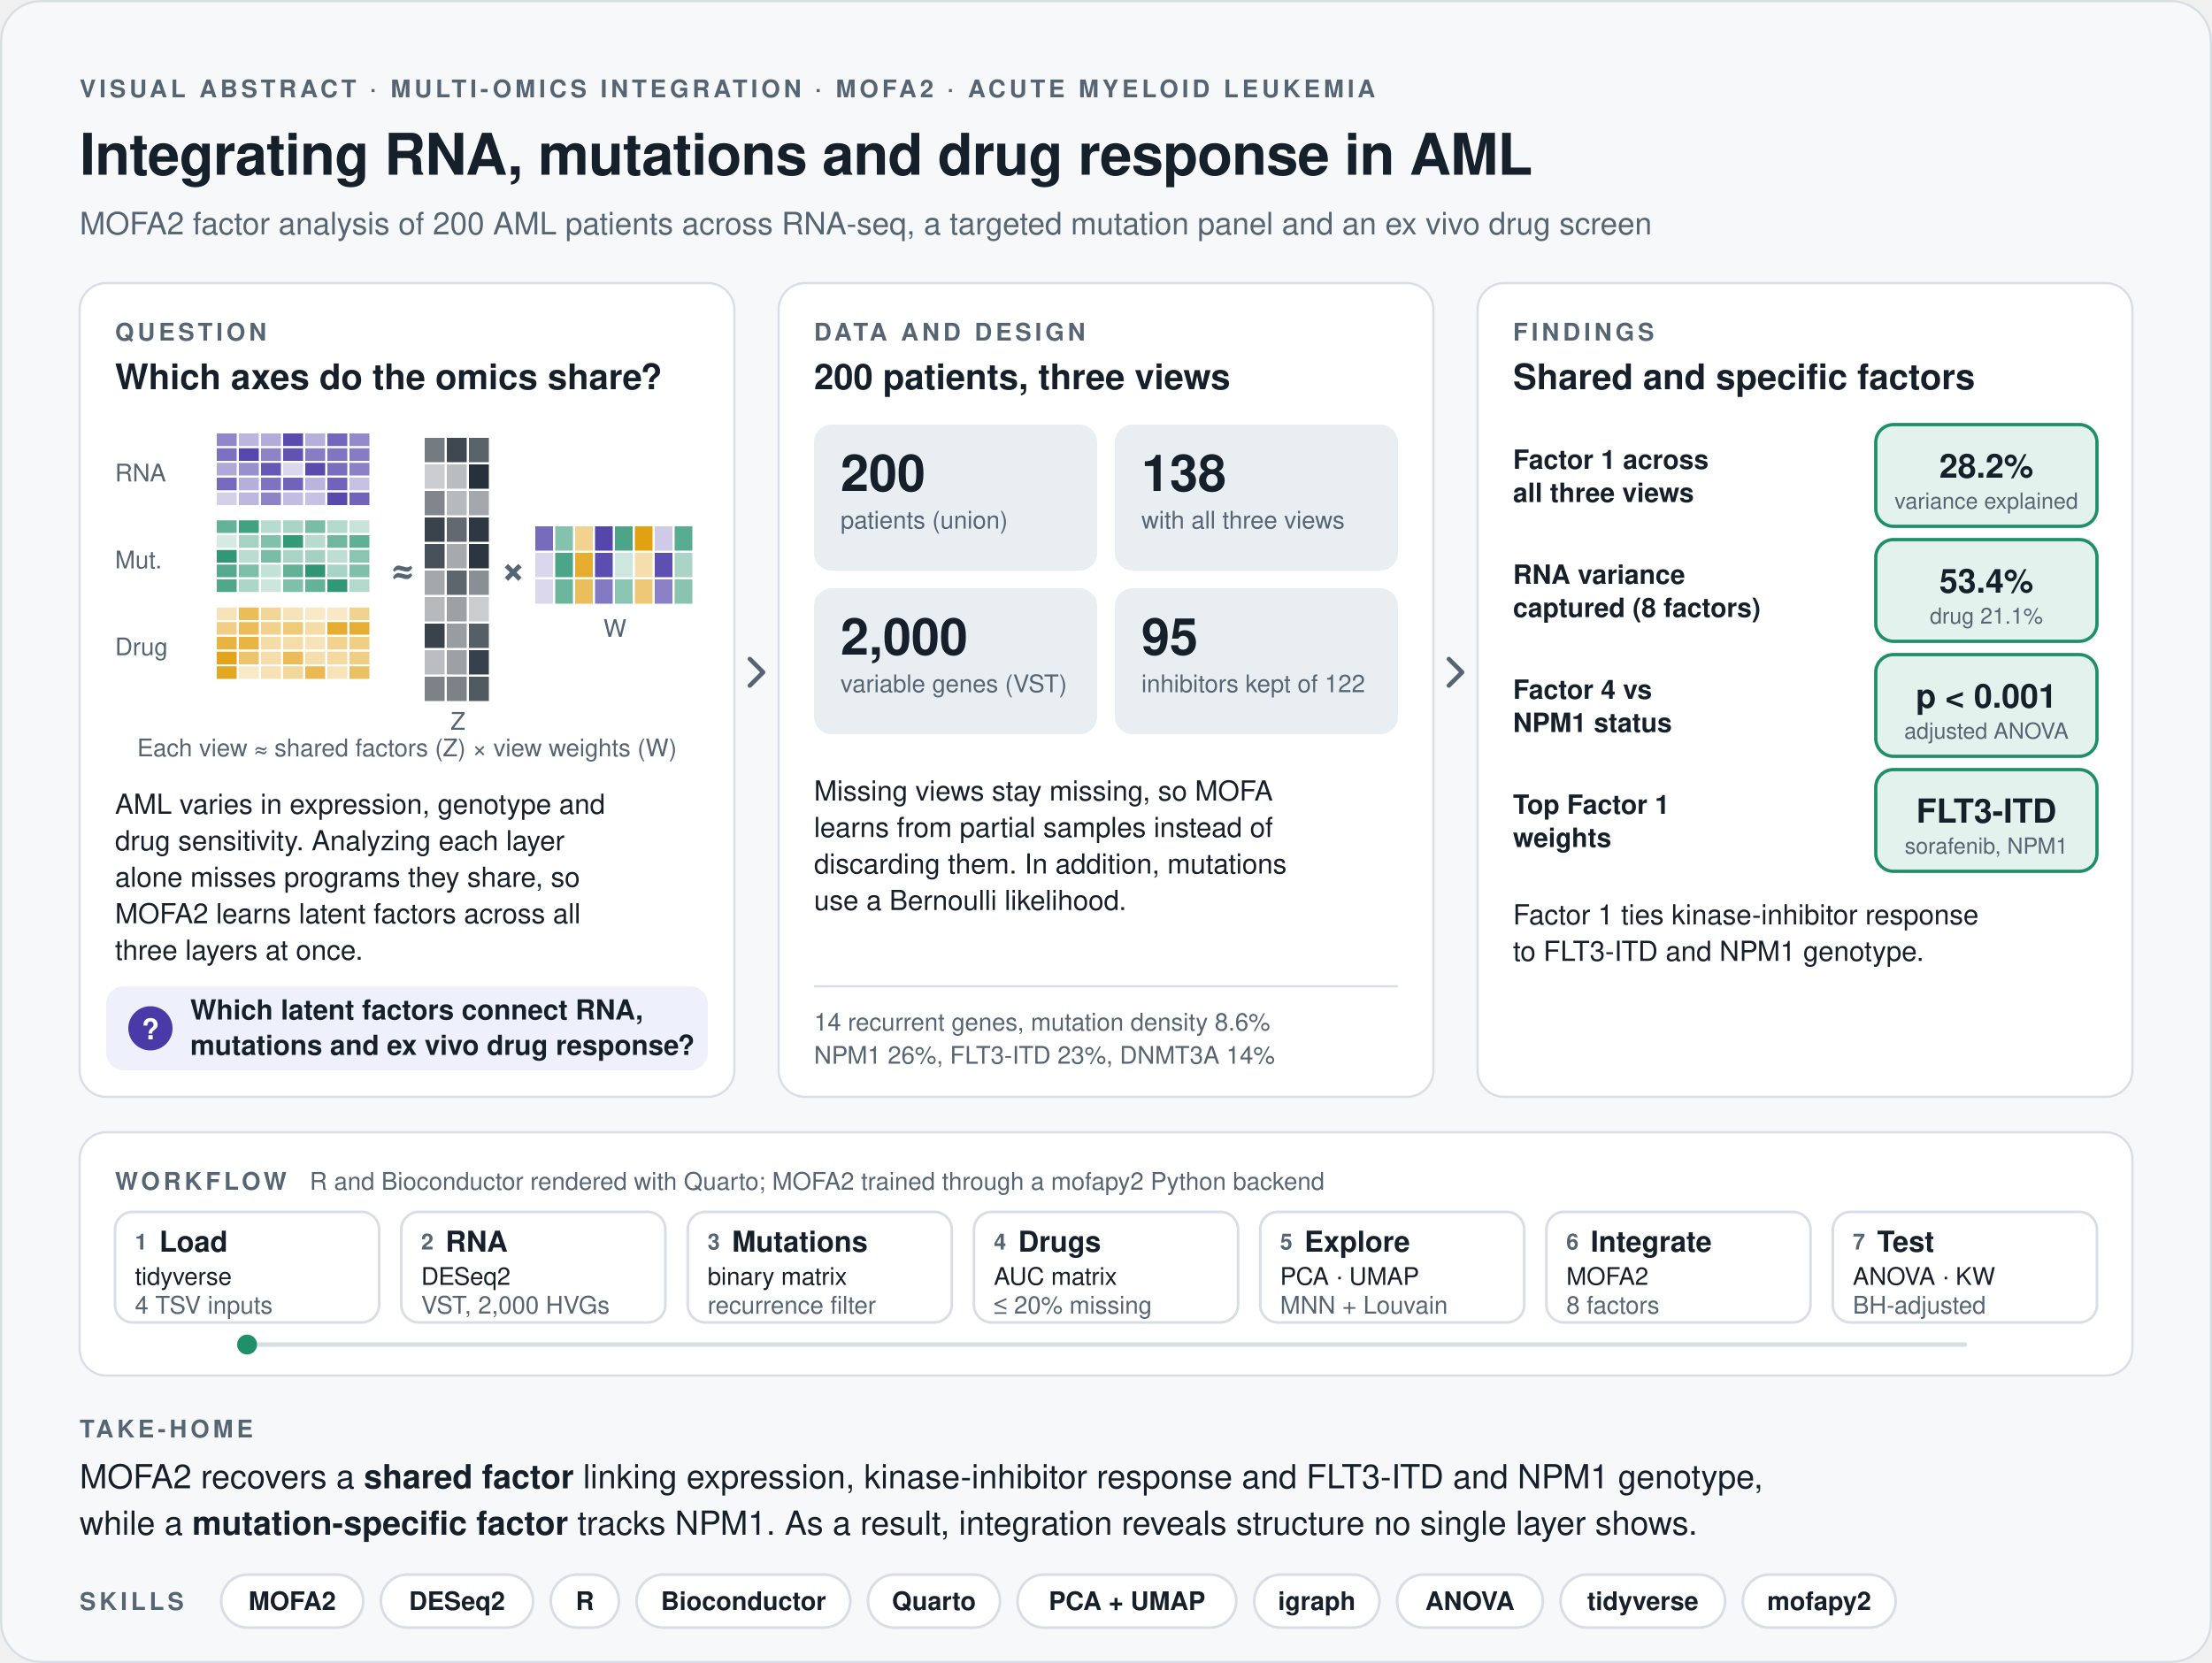
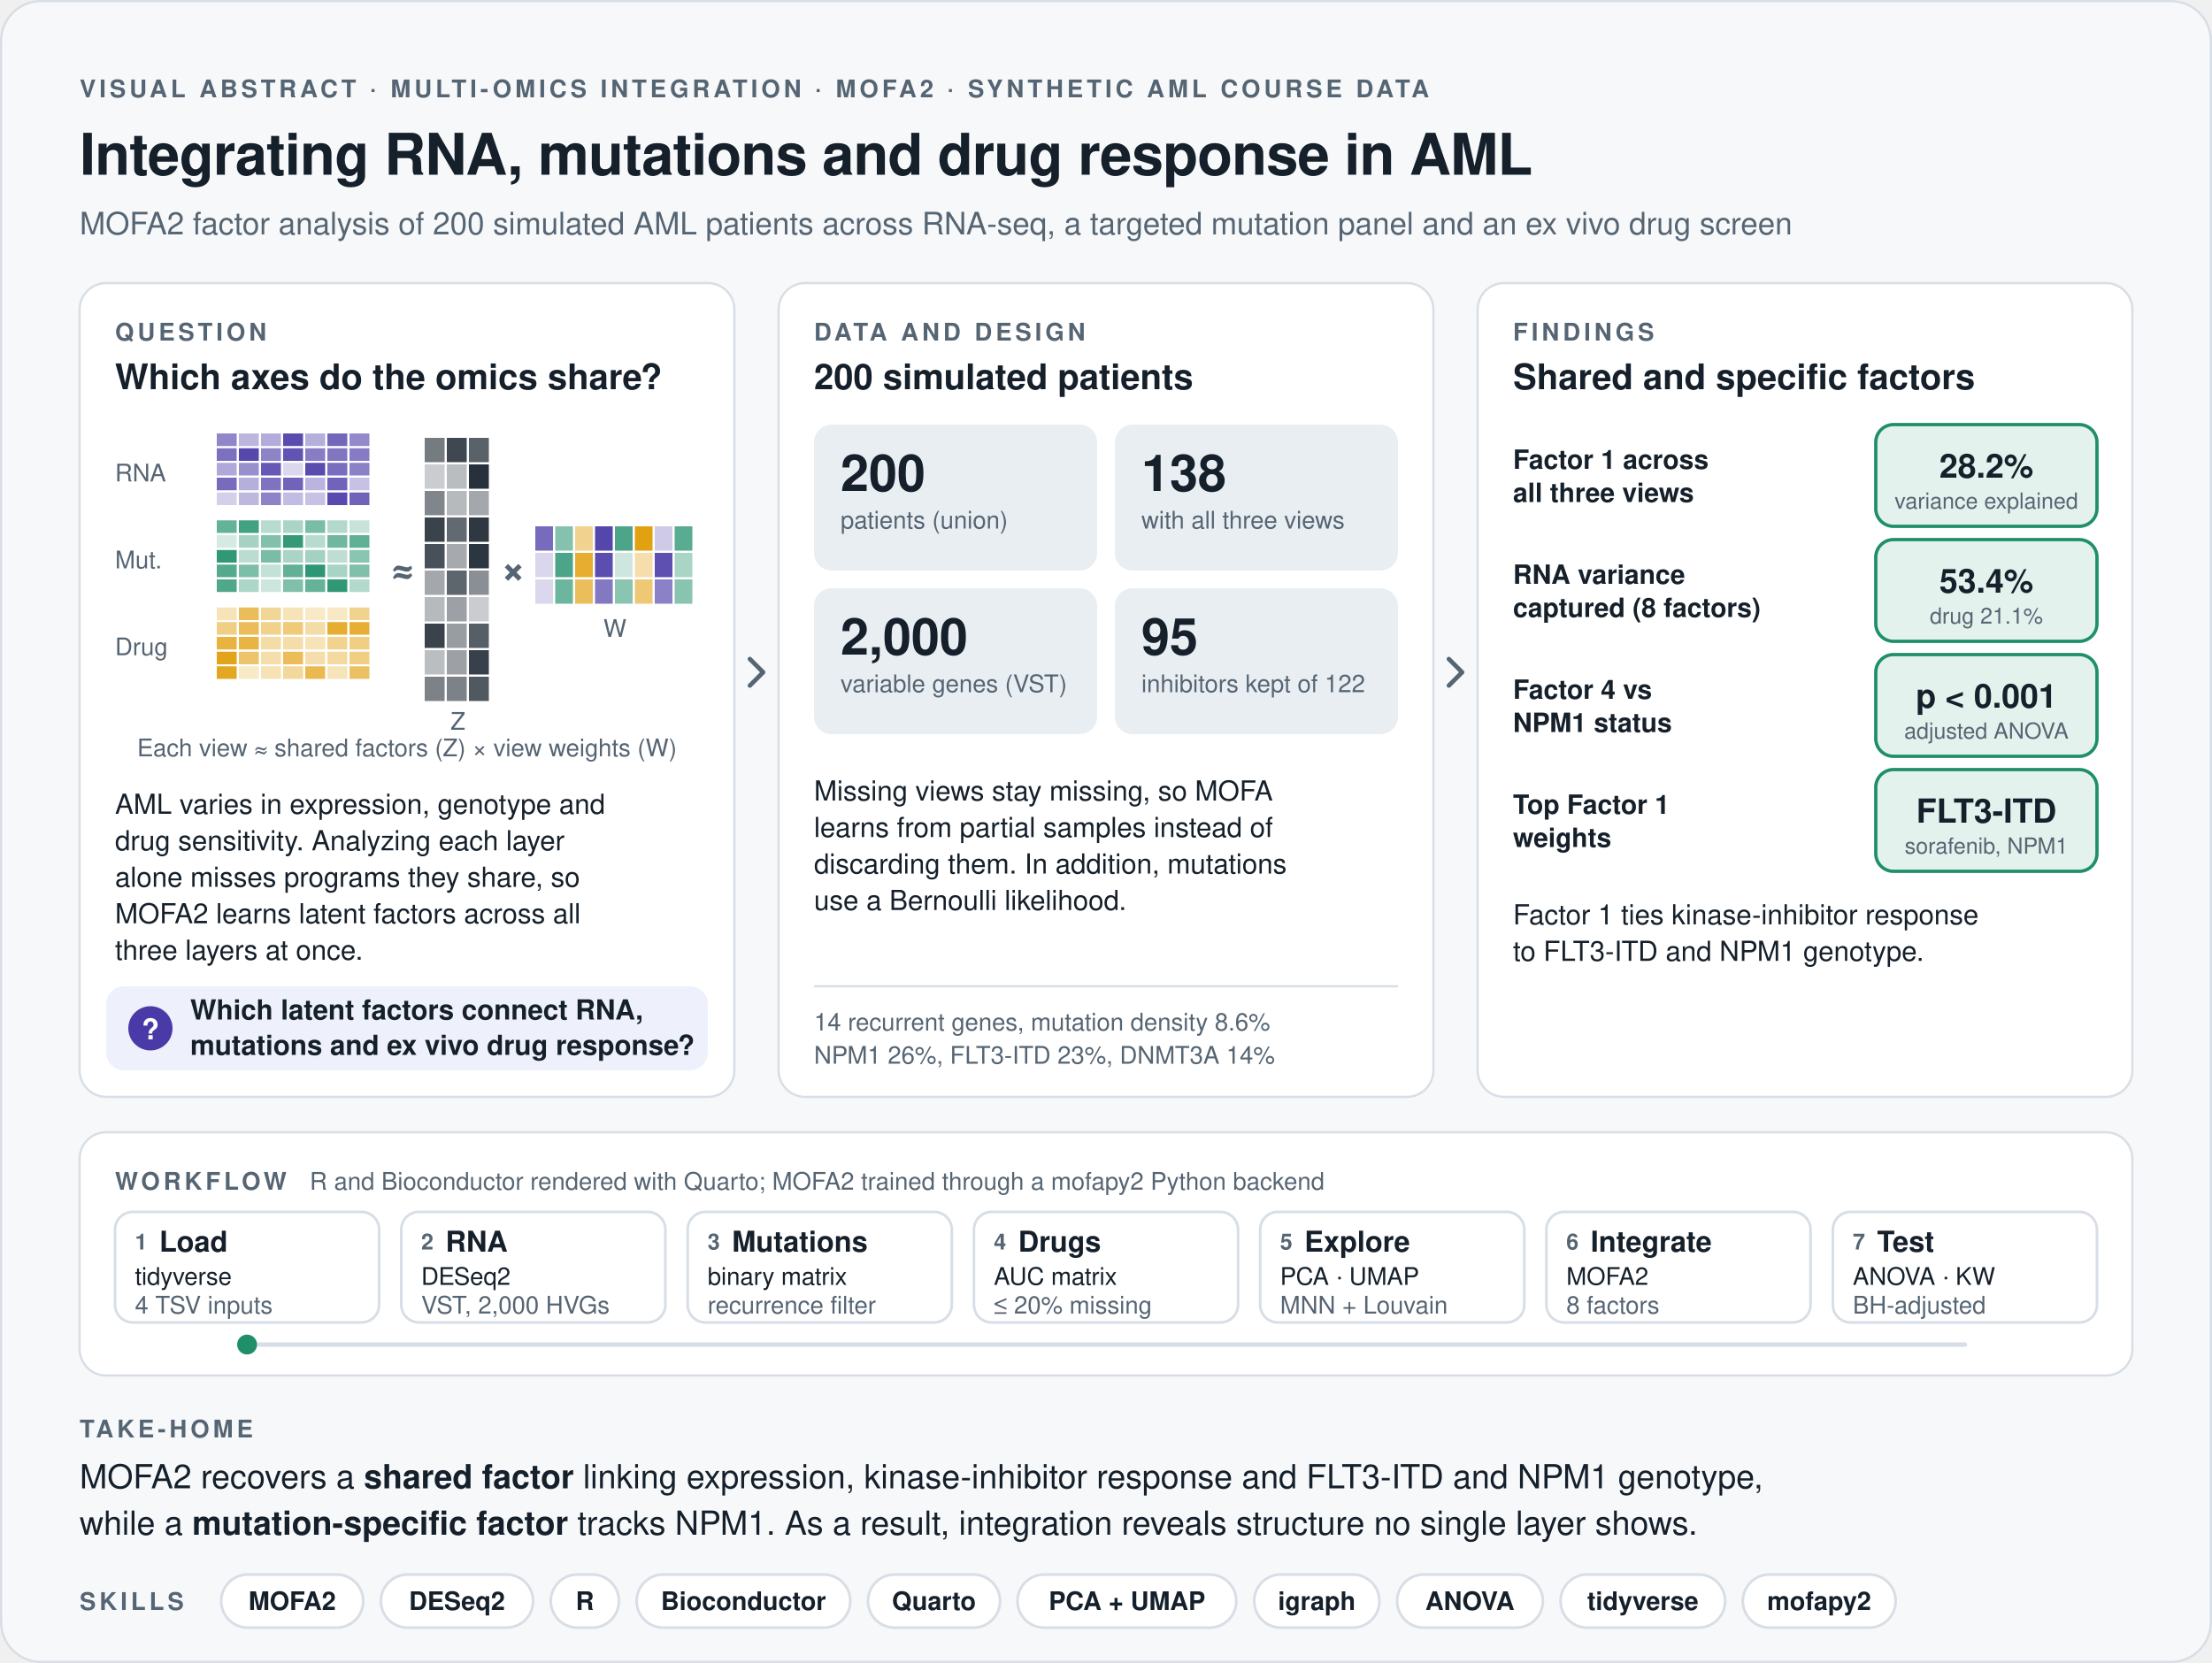
<svg xmlns="http://www.w3.org/2000/svg" viewBox="0 0 1000 752" width="1000" height="752" role="img" aria-labelledby="t d">
  <style>
  text { font-family: 'Helvetica Neue', Helvetica, Arial, 'Liberation Sans', sans-serif; fill: #15202b; }
  .bgcard { fill: #f6f8fa; stroke: #d7dee6; }
  .panel { fill: #ffffff; stroke: #d7dee6; stroke-width: 1; }
  .eyebrow { font-size: 11px; font-weight: 700; letter-spacing: 1.6px; fill: #566573; }
  .title { font-size: 26px; font-weight: 700; letter-spacing: -0.3px; }
  .sub { font-size: 14px; fill: #566573; }
  .h2 { font-size: 16px; font-weight: 700; }
  .body { font-size: 12.5px; }
  .small { font-size: 11px; fill: #566573; }
  .lab { font-size: 12px; font-weight: 700; }
  .num { font-size: 23px; font-weight: 700; }
  .q { font-size: 12.5px; font-weight: 700; }
  .take { font-size: 15px; }
  .em { font-weight: 700; }
  .step-role { font-size: 13px; font-weight: 700; }
  .step-tool { font-size: 11px; }
  .step-n { font-size: 10px; font-weight: 700; fill: #566573; }
  .chiptext { font-size: 11.5px; font-weight: 600; }
  .skill { fill: #ffffff; stroke: #d7dee6; stroke-width: 1.2; }
  .rule { stroke: #d7dee6; stroke-width: 1; fill: none; }
  .qbox { fill: #eef1fb; }
  .qmark { fill: #4a3aa7; }
  .qmark-t { font-size: 13px; font-weight: 700; fill: #ffffff; }
  .chev { fill: none; stroke: #566573; stroke-width: 2; stroke-linecap: round; stroke-linejoin: round; }
  .chip { fill: #ffffff; stroke: #d7dee6; stroke-width: 1.2; animation: glow 8.4s linear infinite; }
  .track { stroke: #d7dee6; stroke-width: 2; stroke-linecap: round; }
  .packet { fill: #1f8f6a; animation: travel 8.4s linear infinite; }
  .tile { stroke-width: 1.5; }
  .tile.up { fill: #e34948; fill-opacity: .14; stroke: #e34948; }
  .tile.down { fill: #2a78d6; fill-opacity: .14; stroke: #2a78d6; }
  .tile.metric { fill: #1f8f6a; fill-opacity: .12; stroke: #1f8f6a; }
  .tile.note { fill: #4a3aa7; fill-opacity: .10; stroke: #4a3aa7; }
  .tval { font-size: 15px; font-weight: 700; }
  .tsub { font-size: 10px; fill: #566573; }
  .tri-up { fill: #e34948; transform-box: fill-box; transform-origin: center; animation: bobUp 2.6s ease-in-out infinite; }
  .tri-down { fill: #2a78d6; transform-box: fill-box; transform-origin: center; animation: bobDown 2.6s ease-in-out infinite; }
  .check { fill: none; stroke: #1f8f6a; stroke-width: 2.6; stroke-linecap: round; stroke-linejoin: round; }
  .statbox { fill: #e9eef3; }
  /* motif classes */
  .m-lab { font-size: 11px; fill: #566573; }
  .m-lab.bold { font-weight: 700; fill: #15202b; }
  .m-lab.small { font-size: 9.5px; }
  .m-lab.inv { fill: #ffffff; font-weight: 700; }
  .m-strand { fill: none; stroke-width: 2.6; stroke-linecap: round; }
  .m-strand.a { stroke: #4a3aa7; }
  .m-strand.b { stroke: #1f8f6a; }
  .m-rung { stroke: #d7dee6; stroke-width: 2; }
  .m-rung.hit { stroke: #d6457a; stroke-width: 3; }
  .m-hitdot, .m-ring, .m-dot.hom, .m-cell.hom { transform-box: fill-box; transform-origin: center; }
  .m-hitdot { fill: #d6457a; animation: pulse 3s ease-in-out infinite; }
  .m-dot { fill-opacity: .85; }
  .cx { fill: #4a3aa7; } .acc { fill: #1f8f6a; } .cb { fill: #e09a00; } .hom { fill: #d6457a; }
  .ink { fill: #15202b; }
  .m-peak { fill-opacity: .7; stroke: none; }
  .m-base { stroke: #d7dee6; stroke-width: 1.2; }
  .m-gene { stroke: #566573; stroke-width: 1.4; }
  .m-exon { fill: #566573; }
  .m-tissue { fill: #e9eef3; stroke: #566573; stroke-width: 1.2; }
+   .m-tissue.fillonly { stroke: none; }
+   .m-tissue.outline { fill: none; stroke-width: 1.6; }
  .m-ring { fill: none; stroke: #15202b; stroke-width: 2; stroke-dasharray: 3 2; animation: pulse 3.2s ease-in-out infinite; }
  .m-cell { stroke: #ffffff; stroke-width: 1.2; }
  .m-radius { fill: #1f8f6a; fill-opacity: .08; stroke: #1f8f6a; stroke-width: 1.6; stroke-dasharray: 4 3; }
  .m-center { fill: #15202b; }
  .m-cellf { stroke: none; }
  .m-op { font-size: 18px; font-weight: 700; fill: #566573; }
  .m-edge { stroke: #d7dee6; stroke-width: .8; }
  .m-edge.strong { stroke: #566573; stroke-width: 1.4; }
  .m-node { fill: #ffffff; stroke: #4a3aa7; stroke-width: 2; }
  .m-node.in { stroke: #566573; }
  .m-node.z { fill: #1f8f6a; stroke: #1f8f6a; }
  .m-base-t { font-family: 'SFMono-Regular', Menlo, Consolas, 'Liberation Mono', monospace; font-size: 15px; font-weight: 700; }
  .m-base-t.acc { fill: #1f8f6a; } .m-base-t.cx { fill: #4a3aa7; } .m-base-t.cb { fill: #e09a00; } .m-base-t.hom { fill: #d6457a; }
  .m-window { fill: #1f8f6a; fill-opacity: .10; stroke: #1f8f6a; stroke-width: 2; animation: scan 4s ease-in-out infinite; }
  .m-bar { fill: #4a3aa7; fill-opacity: .75; }
  .m-arrow { stroke: #566573; stroke-width: 1.4; fill: none; }
  .m-table { fill: #ffffff; stroke: #566573; stroke-width: 1.2; }
  .m-thead { fill: #4a3aa7; }
  .m-row { stroke: #d7dee6; stroke-width: 1.4; }
  .m-cyl { fill: #e9eef3; stroke: #1f8f6a; stroke-width: 1.6; }
  .m-cyl.top { fill: #ffffff; }
  .m-bond { stroke: #566573; stroke-width: 3; stroke-linecap: round; }
  .m-atom { fill: #566573; stroke: #ffffff; stroke-width: 1.4; }
  .m-atom.pep { animation: drift 4s ease-in-out infinite; }
  .m-head { fill: #e09a00; }
  .m-tail { fill: none; stroke: #d7dee6; stroke-width: 1.4; }
  .m-stick { stroke: #566573; stroke-width: 2; }
  .m-stick.ghost { stroke: #d7dee6; stroke-dasharray: 3 2; }
  .m-stick.hit { stroke: #d6457a; stroke-width: 3; }
  .m-ecg { fill: none; stroke: #d6457a; stroke-width: 2.2; stroke-linejoin: round; stroke-dasharray: 900; animation: ecg 3.4s linear infinite; }
  .m-gauge { fill: none; stroke-width: 9; }
  .m-gauge.acc { stroke: #1f8f6a; } .m-gauge.cb { stroke: #e09a00; } .m-gauge.hom { stroke: #d6457a; }
  .m-needle { stroke: #15202b; stroke-width: 2.6; stroke-linecap: round; }
  @keyframes pulse { 0%, 100% { opacity: .5; transform: scale(.85); } 50% { opacity: 1; transform: scale(1.15); } }
  @keyframes bobUp { 0%, 100% { transform: translateY(1.5px); } 50% { transform: translateY(-1.5px); } }
  @keyframes bobDown { 0%, 100% { transform: translateY(-1.5px); } 50% { transform: translateY(1.5px); } }
  @keyframes travel { 0% { transform: translateX(0); opacity: 0; } 3% { opacity: 1; } 97% { opacity: 1; } 100% { transform: translateX(776.6px); opacity: 0; } }
  @keyframes glow { 0%, 14.3%, 100% { stroke: #d7dee6; stroke-width: 1.2; } 3%, 8.9% { stroke: #1f8f6a; stroke-width: 2.2; } }
  @keyframes scan { 0%, 100% { transform: translateX(0); } 50% { transform: translateX(6px); } }
  @keyframes drift { 0%, 100% { transform: translateY(0); } 50% { transform: translateY(-5px); } }
  @keyframes ecg { 0% { stroke-dashoffset: 900; } 100% { stroke-dashoffset: 0; } }
  @media (prefers-reduced-motion: reduce) { * { animation: none !important; } }
</style>
  <rect x="0.5" y="0.5" width="999" height="751" rx="18" class="bgcard" />
-   <text x="36.0" y="44.0" class="eyebrow">VISUAL ABSTRACT  ·  MULTI-OMICS INTEGRATION  ·  MOFA2  ·  ACUTE MYELOID LEUKEMIA</text>
+   <text x="36.0" y="44.0" class="eyebrow">VISUAL ABSTRACT  ·  MULTI-OMICS INTEGRATION  ·  MOFA2  ·  SYNTHETIC AML COURSE DATA</text>
  <text x="36.0" y="79.0" class="title">Integrating RNA, mutations and drug response in AML</text>
-   <text x="36.0" y="106.0" class="sub">MOFA2 factor analysis of 200 AML patients across RNA-seq, a targeted mutation panel and an ex vivo drug screen</text>
+   <text x="36.0" y="106.0" class="sub">MOFA2 factor analysis of 200 simulated AML patients across RNA-seq, a targeted mutation panel and an ex vivo drug screen</text>
  <rect x="36" y="128" width="296" height="368" rx="12" class="panel" />
  <text x="52.0" y="154.0" class="eyebrow">QUESTION</text>
  <text x="52.0" y="176.0" class="h2">Which axes do the omics share?</text>
  <text x="52.0" y="217.7" class="m-lab">RNA</text>
  <rect x="98.0" y="196.0" width="9" height="5.7" class="m-cellf cx" style="opacity:0.61" />
  <rect x="108.0" y="196.0" width="9" height="5.7" class="m-cellf cx" style="opacity:0.37" />
  <rect x="118.0" y="196.0" width="9" height="5.7" class="m-cellf cx" style="opacity:0.42" />
  <rect x="128.0" y="196.0" width="9" height="5.7" class="m-cellf cx" style="opacity:0.91" />
  <rect x="138.0" y="196.0" width="9" height="5.7" class="m-cellf cx" style="opacity:0.41" />
  <rect x="148.0" y="196.0" width="9" height="5.7" class="m-cellf cx" style="opacity:0.77" />
  <rect x="158.0" y="196.0" width="9" height="5.7" class="m-cellf cx" style="opacity:0.59" />
  <rect x="98.0" y="202.7" width="9" height="5.7" class="m-cellf cx" style="opacity:0.72" />
  <rect x="108.0" y="202.7" width="9" height="5.7" class="m-cellf cx" style="opacity:0.93" />
  <rect x="118.0" y="202.7" width="9" height="5.7" class="m-cellf cx" style="opacity:0.63" />
  <rect x="128.0" y="202.7" width="9" height="5.7" class="m-cellf cx" style="opacity:0.87" />
  <rect x="138.0" y="202.7" width="9" height="5.7" class="m-cellf cx" style="opacity:0.66" />
  <rect x="148.0" y="202.7" width="9" height="5.7" class="m-cellf cx" style="opacity:0.70" />
  <rect x="158.0" y="202.7" width="9" height="5.7" class="m-cellf cx" style="opacity:0.67" />
  <rect x="98.0" y="209.3" width="9" height="5.7" class="m-cellf cx" style="opacity:0.44" />
  <rect x="108.0" y="209.3" width="9" height="5.7" class="m-cellf cx" style="opacity:0.57" />
  <rect x="118.0" y="209.3" width="9" height="5.7" class="m-cellf cx" style="opacity:0.84" />
  <rect x="128.0" y="209.3" width="9" height="5.7" class="m-cellf cx" style="opacity:0.20" />
  <rect x="138.0" y="209.3" width="9" height="5.7" class="m-cellf cx" style="opacity:0.91" />
  <rect x="148.0" y="209.3" width="9" height="5.7" class="m-cellf cx" style="opacity:0.74" />
  <rect x="158.0" y="209.3" width="9" height="5.7" class="m-cellf cx" style="opacity:0.64" />
  <rect x="98.0" y="216.0" width="9" height="5.7" class="m-cellf cx" style="opacity:0.75" />
  <rect x="108.0" y="216.0" width="9" height="5.7" class="m-cellf cx" style="opacity:0.41" />
  <rect x="118.0" y="216.0" width="9" height="5.7" class="m-cellf cx" style="opacity:0.71" />
  <rect x="128.0" y="216.0" width="9" height="5.7" class="m-cellf cx" style="opacity:0.79" />
  <rect x="138.0" y="216.0" width="9" height="5.7" class="m-cellf cx" style="opacity:0.38" />
  <rect x="148.0" y="216.0" width="9" height="5.7" class="m-cellf cx" style="opacity:0.79" />
  <rect x="158.0" y="216.0" width="9" height="5.7" class="m-cellf cx" style="opacity:0.31" />
  <rect x="98.0" y="222.7" width="9" height="5.7" class="m-cellf cx" style="opacity:0.24" />
  <rect x="108.0" y="222.7" width="9" height="5.7" class="m-cellf cx" style="opacity:0.36" />
  <rect x="118.0" y="222.7" width="9" height="5.7" class="m-cellf cx" style="opacity:0.63" />
  <rect x="128.0" y="222.7" width="9" height="5.7" class="m-cellf cx" style="opacity:0.34" />
  <rect x="138.0" y="222.7" width="9" height="5.7" class="m-cellf cx" style="opacity:0.31" />
  <rect x="148.0" y="222.7" width="9" height="5.7" class="m-cellf cx" style="opacity:0.92" />
  <rect x="158.0" y="222.7" width="9" height="5.7" class="m-cellf cx" style="opacity:0.79" />
  <text x="52.0" y="257.0" class="m-lab">Mut.</text>
  <rect x="98.0" y="235.3" width="9" height="5.7" class="m-cellf acc" style="opacity:0.69" />
  <rect x="108.0" y="235.3" width="9" height="5.7" class="m-cellf acc" style="opacity:0.84" />
  <rect x="118.0" y="235.3" width="9" height="5.7" class="m-cellf acc" style="opacity:0.32" />
  <rect x="128.0" y="235.3" width="9" height="5.7" class="m-cellf acc" style="opacity:0.38" />
  <rect x="138.0" y="235.3" width="9" height="5.7" class="m-cellf acc" style="opacity:0.59" />
  <rect x="148.0" y="235.3" width="9" height="5.7" class="m-cellf acc" style="opacity:0.34" />
  <rect x="158.0" y="235.3" width="9" height="5.7" class="m-cellf acc" style="opacity:0.25" />
  <rect x="98.0" y="242.0" width="9" height="5.7" class="m-cellf acc" style="opacity:0.19" />
  <rect x="108.0" y="242.0" width="9" height="5.7" class="m-cellf acc" style="opacity:0.40" />
  <rect x="118.0" y="242.0" width="9" height="5.7" class="m-cellf acc" style="opacity:0.56" />
  <rect x="128.0" y="242.0" width="9" height="5.7" class="m-cellf acc" style="opacity:0.91" />
  <rect x="138.0" y="242.0" width="9" height="5.7" class="m-cellf acc" style="opacity:0.32" />
  <rect x="148.0" y="242.0" width="9" height="5.7" class="m-cellf acc" style="opacity:0.64" />
  <rect x="158.0" y="242.0" width="9" height="5.7" class="m-cellf acc" style="opacity:0.71" />
  <rect x="98.0" y="248.7" width="9" height="5.7" class="m-cellf acc" style="opacity:0.92" />
  <rect x="108.0" y="248.7" width="9" height="5.7" class="m-cellf acc" style="opacity:0.31" />
  <rect x="118.0" y="248.7" width="9" height="5.7" class="m-cellf acc" style="opacity:0.59" />
  <rect x="128.0" y="248.7" width="9" height="5.7" class="m-cellf acc" style="opacity:0.38" />
  <rect x="138.0" y="248.7" width="9" height="5.7" class="m-cellf acc" style="opacity:0.41" />
  <rect x="148.0" y="248.7" width="9" height="5.7" class="m-cellf acc" style="opacity:0.29" />
  <rect x="158.0" y="248.7" width="9" height="5.7" class="m-cellf acc" style="opacity:0.52" />
  <rect x="98.0" y="255.3" width="9" height="5.7" class="m-cellf acc" style="opacity:0.76" />
  <rect x="108.0" y="255.3" width="9" height="5.7" class="m-cellf acc" style="opacity:0.58" />
  <rect x="118.0" y="255.3" width="9" height="5.7" class="m-cellf acc" style="opacity:0.27" />
  <rect x="128.0" y="255.3" width="9" height="5.7" class="m-cellf acc" style="opacity:0.70" />
  <rect x="138.0" y="255.3" width="9" height="5.7" class="m-cellf acc" style="opacity:0.93" />
  <rect x="148.0" y="255.3" width="9" height="5.7" class="m-cellf acc" style="opacity:0.39" />
  <rect x="158.0" y="255.3" width="9" height="5.7" class="m-cellf acc" style="opacity:0.57" />
  <rect x="98.0" y="262.0" width="9" height="5.7" class="m-cellf acc" style="opacity:0.78" />
  <rect x="108.0" y="262.0" width="9" height="5.7" class="m-cellf acc" style="opacity:0.37" />
  <rect x="118.0" y="262.0" width="9" height="5.7" class="m-cellf acc" style="opacity:0.23" />
  <rect x="128.0" y="262.0" width="9" height="5.7" class="m-cellf acc" style="opacity:0.57" />
  <rect x="138.0" y="262.0" width="9" height="5.7" class="m-cellf acc" style="opacity:0.69" />
  <rect x="148.0" y="262.0" width="9" height="5.7" class="m-cellf acc" style="opacity:0.92" />
  <rect x="158.0" y="262.0" width="9" height="5.7" class="m-cellf acc" style="opacity:0.34" />
  <text x="52.0" y="296.3" class="m-lab">Drug</text>
  <rect x="98.0" y="274.7" width="9" height="5.7" class="m-cellf cb" style="opacity:0.28" />
  <rect x="108.0" y="274.7" width="9" height="5.7" class="m-cellf cb" style="opacity:0.65" />
  <rect x="118.0" y="274.7" width="9" height="5.7" class="m-cellf cb" style="opacity:0.41" />
  <rect x="128.0" y="274.7" width="9" height="5.7" class="m-cellf cb" style="opacity:0.28" />
  <rect x="138.0" y="274.7" width="9" height="5.7" class="m-cellf cb" style="opacity:0.22" />
  <rect x="148.0" y="274.7" width="9" height="5.7" class="m-cellf cb" style="opacity:0.23" />
  <rect x="158.0" y="274.7" width="9" height="5.7" class="m-cellf cb" style="opacity:0.44" />
  <rect x="98.0" y="281.3" width="9" height="5.7" class="m-cellf cb" style="opacity:0.48" />
  <rect x="108.0" y="281.3" width="9" height="5.7" class="m-cellf cb" style="opacity:0.66" />
  <rect x="118.0" y="281.3" width="9" height="5.7" class="m-cellf cb" style="opacity:0.45" />
  <rect x="128.0" y="281.3" width="9" height="5.7" class="m-cellf cb" style="opacity:0.53" />
  <rect x="138.0" y="281.3" width="9" height="5.7" class="m-cellf cb" style="opacity:0.35" />
  <rect x="148.0" y="281.3" width="9" height="5.7" class="m-cellf cb" style="opacity:0.81" />
  <rect x="158.0" y="281.3" width="9" height="5.7" class="m-cellf cb" style="opacity:0.80" />
  <rect x="98.0" y="288.0" width="9" height="5.7" class="m-cellf cb" style="opacity:0.75" />
  <rect x="108.0" y="288.0" width="9" height="5.7" class="m-cellf cb" style="opacity:0.73" />
  <rect x="118.0" y="288.0" width="9" height="5.7" class="m-cellf cb" style="opacity:0.35" />
  <rect x="128.0" y="288.0" width="9" height="5.7" class="m-cellf cb" style="opacity:0.34" />
  <rect x="138.0" y="288.0" width="9" height="5.7" class="m-cellf cb" style="opacity:0.28" />
  <rect x="148.0" y="288.0" width="9" height="5.7" class="m-cellf cb" style="opacity:0.44" />
  <rect x="158.0" y="288.0" width="9" height="5.7" class="m-cellf cb" style="opacity:0.48" />
  <rect x="98.0" y="294.7" width="9" height="5.7" class="m-cellf cb" style="opacity:0.90" />
  <rect x="108.0" y="294.7" width="9" height="5.7" class="m-cellf cb" style="opacity:0.58" />
  <rect x="118.0" y="294.7" width="9" height="5.7" class="m-cellf cb" style="opacity:0.33" />
  <rect x="128.0" y="294.7" width="9" height="5.7" class="m-cellf cb" style="opacity:0.66" />
  <rect x="138.0" y="294.7" width="9" height="5.7" class="m-cellf cb" style="opacity:0.33" />
  <rect x="148.0" y="294.7" width="9" height="5.7" class="m-cellf cb" style="opacity:0.37" />
  <rect x="158.0" y="294.7" width="9" height="5.7" class="m-cellf cb" style="opacity:0.48" />
  <rect x="98.0" y="301.3" width="9" height="5.7" class="m-cellf cb" style="opacity:0.87" />
  <rect x="108.0" y="301.3" width="9" height="5.7" class="m-cellf cb" style="opacity:0.22" />
  <rect x="118.0" y="301.3" width="9" height="5.7" class="m-cellf cb" style="opacity:0.29" />
  <rect x="128.0" y="301.3" width="9" height="5.7" class="m-cellf cb" style="opacity:0.39" />
  <rect x="138.0" y="301.3" width="9" height="5.7" class="m-cellf cb" style="opacity:0.68" />
  <rect x="148.0" y="301.3" width="9" height="5.7" class="m-cellf cb" style="opacity:0.28" />
  <rect x="158.0" y="301.3" width="9" height="5.7" class="m-cellf cb" style="opacity:0.61" />
  <text x="182.0" y="263.0" class="m-op" text-anchor="middle">≈</text>
  <rect x="192" y="198" width="9" height="11" class="m-cellf ink" style="opacity:0.59" />
  <rect x="202" y="198" width="9" height="11" class="m-cellf ink" style="opacity:0.82" />
  <rect x="212" y="198" width="9" height="11" class="m-cellf ink" style="opacity:0.71" />
  <rect x="192" y="210" width="9" height="11" class="m-cellf ink" style="opacity:0.23" />
  <rect x="202" y="210" width="9" height="11" class="m-cellf ink" style="opacity:0.30" />
  <rect x="212" y="210" width="9" height="11" class="m-cellf ink" style="opacity:0.92" />
  <rect x="192" y="222" width="9" height="11" class="m-cellf ink" style="opacity:0.54" />
  <rect x="202" y="222" width="9" height="11" class="m-cellf ink" style="opacity:0.31" />
  <rect x="212" y="222" width="9" height="11" class="m-cellf ink" style="opacity:0.39" />
  <rect x="192" y="234" width="9" height="11" class="m-cellf ink" style="opacity:0.84" />
  <rect x="202" y="234" width="9" height="11" class="m-cellf ink" style="opacity:0.67" />
  <rect x="212" y="234" width="9" height="11" class="m-cellf ink" style="opacity:0.89" />
  <rect x="192" y="246" width="9" height="11" class="m-cellf ink" style="opacity:0.78" />
  <rect x="202" y="246" width="9" height="11" class="m-cellf ink" style="opacity:0.38" />
  <rect x="212" y="246" width="9" height="11" class="m-cellf ink" style="opacity:0.90" />
  <rect x="192" y="258" width="9" height="11" class="m-cellf ink" style="opacity:0.39" />
  <rect x="202" y="258" width="9" height="11" class="m-cellf ink" style="opacity:0.69" />
  <rect x="212" y="258" width="9" height="11" class="m-cellf ink" style="opacity:0.50" />
  <rect x="192" y="270" width="9" height="11" class="m-cellf ink" style="opacity:0.31" />
  <rect x="202" y="270" width="9" height="11" class="m-cellf ink" style="opacity:0.42" />
  <rect x="212" y="270" width="9" height="11" class="m-cellf ink" style="opacity:0.23" />
  <rect x="192" y="282" width="9" height="11" class="m-cellf ink" style="opacity:0.84" />
  <rect x="202" y="282" width="9" height="11" class="m-cellf ink" style="opacity:0.44" />
  <rect x="212" y="282" width="9" height="11" class="m-cellf ink" style="opacity:0.72" />
  <rect x="192" y="294" width="9" height="11" class="m-cellf ink" style="opacity:0.29" />
  <rect x="202" y="294" width="9" height="11" class="m-cellf ink" style="opacity:0.42" />
  <rect x="212" y="294" width="9" height="11" class="m-cellf ink" style="opacity:0.85" />
  <rect x="192" y="306" width="9" height="11" class="m-cellf ink" style="opacity:0.56" />
  <rect x="202" y="306" width="9" height="11" class="m-cellf ink" style="opacity:0.56" />
  <rect x="212" y="306" width="9" height="11" class="m-cellf ink" style="opacity:0.75" />
  <text x="207.0" y="330.0" class="m-lab" text-anchor="middle">Z</text>
  <text x="232.0" y="263.0" class="m-op" text-anchor="middle">×</text>
  <rect x="242" y="238" width="8" height="11" class="m-cellf cx" style="opacity:0.75" />
  <rect x="251" y="238" width="8" height="11" class="m-cellf acc" style="opacity:0.55" />
  <rect x="260" y="238" width="8" height="11" class="m-cellf cb" style="opacity:0.44" />
  <rect x="269" y="238" width="8" height="11" class="m-cellf cx" style="opacity:0.94" />
  <rect x="278" y="238" width="8" height="11" class="m-cellf acc" style="opacity:0.80" />
  <rect x="287" y="238" width="8" height="11" class="m-cellf cb" style="opacity:0.93" />
  <rect x="296" y="238" width="8" height="11" class="m-cellf cx" style="opacity:0.27" />
  <rect x="305" y="238" width="8" height="11" class="m-cellf acc" style="opacity:0.74" />
  <rect x="242" y="250" width="8" height="11" class="m-cellf cx" style="opacity:0.21" />
  <rect x="251" y="250" width="8" height="11" class="m-cellf acc" style="opacity:0.80" />
  <rect x="260" y="250" width="8" height="11" class="m-cellf cb" style="opacity:0.81" />
  <rect x="269" y="250" width="8" height="11" class="m-cellf cx" style="opacity:0.90" />
  <rect x="278" y="250" width="8" height="11" class="m-cellf acc" style="opacity:0.22" />
  <rect x="287" y="250" width="8" height="11" class="m-cellf cb" style="opacity:0.33" />
  <rect x="296" y="250" width="8" height="11" class="m-cellf cx" style="opacity:0.89" />
  <rect x="305" y="250" width="8" height="11" class="m-cellf acc" style="opacity:0.38" />
  <rect x="242" y="262" width="8" height="11" class="m-cellf cx" style="opacity:0.20" />
  <rect x="251" y="262" width="8" height="11" class="m-cellf acc" style="opacity:0.65" />
  <rect x="260" y="262" width="8" height="11" class="m-cellf cb" style="opacity:0.64" />
  <rect x="269" y="262" width="8" height="11" class="m-cellf cx" style="opacity:0.68" />
  <rect x="278" y="262" width="8" height="11" class="m-cellf acc" style="opacity:0.52" />
  <rect x="287" y="262" width="8" height="11" class="m-cellf cb" style="opacity:0.54" />
  <rect x="296" y="262" width="8" height="11" class="m-cellf cx" style="opacity:0.64" />
  <rect x="305" y="262" width="8" height="11" class="m-cellf acc" style="opacity:0.53" />
  <text x="278.0" y="288.0" class="m-lab" text-anchor="middle">W</text>
  <text x="184.0" y="342.0" class="small" text-anchor="middle">Each view ≈ shared factors (Z) × view weights (W)</text>
  <text x="52.0" y="368.0" class="body">AML varies in expression, genotype and</text>
  <text x="52.0" y="384.5" class="body">drug sensitivity. Analyzing each layer</text>
  <text x="52.0" y="401.0" class="body">alone misses programs they share, so</text>
  <text x="52.0" y="417.5" class="body">MOFA2 learns latent factors across all</text>
  <text x="52.0" y="434.0" class="body">three layers at once.</text>
  <rect x="48" y="446" width="272" height="38" rx="8" class="qbox" />
  <circle cx="68" cy="465" r="10" class="qmark" />
  <text x="68.0" y="470.0" class="qmark-t" text-anchor="middle">?</text>
  <text x="86.0" y="461.0" class="q">Which latent factors connect RNA,</text>
  <text x="86.0" y="477.0" class="q">mutations and ex vivo drug response?</text>
  <rect x="352" y="128" width="296" height="368" rx="12" class="panel" />
  <text x="368.0" y="154.0" class="eyebrow">DATA AND DESIGN</text>
-   <text x="368.0" y="176.0" class="h2">200 patients, three views</text>
+   <text x="368.0" y="176.0" class="h2">200 simulated patients</text>
  <rect x="368" y="192" width="128" height="66" rx="8" class="statbox" />
  <text x="380.0" y="222.0" class="num">200</text>
  <text x="380.0" y="239.0" class="small">patients (union)</text>
  <rect x="504" y="192" width="128" height="66" rx="8" class="statbox" />
  <text x="516.0" y="222.0" class="num">138</text>
  <text x="516.0" y="239.0" class="small">with all three views</text>
  <rect x="368" y="266" width="128" height="66" rx="8" class="statbox" />
  <text x="380.0" y="296.0" class="num">2,000</text>
  <text x="380.0" y="313.0" class="small">variable genes (VST)</text>
  <rect x="504" y="266" width="128" height="66" rx="8" class="statbox" />
  <text x="516.0" y="296.0" class="num">95</text>
  <text x="516.0" y="313.0" class="small">inhibitors kept of 122</text>
  <text x="368.0" y="362.0" class="body">Missing views stay missing, so MOFA</text>
  <text x="368.0" y="378.5" class="body">learns from partial samples instead of</text>
  <text x="368.0" y="395.0" class="body">discarding them. In addition, mutations</text>
  <text x="368.0" y="411.5" class="body">use a Bernoulli likelihood.</text>
  <line x1="368" y1="446" x2="632" y2="446" class="rule" />
  <text x="368.0" y="466.0" class="small">14 recurrent genes, mutation density 8.6%</text>
  <text x="368.0" y="481.0" class="small">NPM1 26%, FLT3-ITD 23%, DNMT3A 14%</text>
  <rect x="668" y="128" width="296" height="368" rx="12" class="panel" />
  <text x="684.0" y="154.0" class="eyebrow">FINDINGS</text>
  <text x="684.0" y="176.0" class="h2">Shared and specific factors</text>
  <text x="684.0" y="212.0" class="lab">Factor 1 across</text>
  <text x="684.0" y="227.0" class="lab">all three views</text>
  <rect x="848" y="192" width="100" height="46" rx="8" class="tile metric" />
  <text x="898.0" y="216.0" class="tval" text-anchor="middle">28.2%</text>
  <text x="898.0" y="230.0" class="tsub" text-anchor="middle">variance explained</text>
  <text x="684.0" y="264.0" class="lab">RNA variance</text>
  <text x="684.0" y="279.0" class="lab">captured (8 factors)</text>
  <rect x="848" y="244" width="100" height="46" rx="8" class="tile metric" />
  <text x="898.0" y="268.0" class="tval" text-anchor="middle">53.4%</text>
  <text x="898.0" y="282.0" class="tsub" text-anchor="middle">drug 21.1%</text>
  <text x="684.0" y="316.0" class="lab">Factor 4 vs</text>
  <text x="684.0" y="331.0" class="lab">NPM1 status</text>
  <rect x="848" y="296" width="100" height="46" rx="8" class="tile metric" />
  <text x="898.0" y="320.0" class="tval" text-anchor="middle">p &lt; 0.001</text>
  <text x="898.0" y="334.0" class="tsub" text-anchor="middle">adjusted ANOVA</text>
  <text x="684.0" y="368.0" class="lab">Top Factor 1</text>
  <text x="684.0" y="383.0" class="lab">weights</text>
  <rect x="848" y="348" width="100" height="46" rx="8" class="tile metric" />
  <text x="898.0" y="372.0" class="tval" text-anchor="middle">FLT3-ITD</text>
  <text x="898.0" y="386.0" class="tsub" text-anchor="middle">sorafenib, NPM1</text>
  <text x="684.0" y="418.0" class="body">Factor 1 ties kinase-inhibitor response</text>
  <text x="684.0" y="434.5" class="body">to FLT3-ITD and NPM1 genotype.</text>
  <path class="chev" d="M339,298 l6,6 l-6,6" />
  <path class="chev" d="M655,298 l6,6 l-6,6" />
  <rect x="36" y="512" width="928" height="110" rx="12" class="panel" />
  <text x="52.0" y="538.0" class="eyebrow">WORKFLOW</text>
  <text x="140.0" y="538.0" class="small">R and Bioconductor rendered with Quarto; MOFA2 trained through a mofapy2 Python backend</text>
  <line x1="111.7" y1="608" x2="888.3" y2="608" class="track" />
  <circle cx="111.7" cy="608" r="4.5" class="packet" />
  <rect x="52.0" y="548" width="119.4" height="50" rx="8" class="chip" style="animation-delay:0.0s" />
  <text x="61.0" y="565.0" class="step-n">1</text>
  <text x="72.0" y="566.0" class="step-role">Load</text>
  <text x="61.0" y="581.0" class="step-tool">tidyverse</text>
  <text x="61.0" y="594.0" class="small">4 TSV inputs</text>
  <rect x="181.4" y="548" width="119.4" height="50" rx="8" class="chip" style="animation-delay:1.2s" />
  <text x="190.4" y="565.0" class="step-n">2</text>
  <text x="201.4" y="566.0" class="step-role">RNA</text>
  <text x="190.4" y="581.0" class="step-tool">DESeq2</text>
  <text x="190.4" y="594.0" class="small">VST, 2,000 HVGs</text>
  <rect x="310.9" y="548" width="119.4" height="50" rx="8" class="chip" style="animation-delay:2.4s" />
  <text x="319.9" y="565.0" class="step-n">3</text>
  <text x="330.9" y="566.0" class="step-role">Mutations</text>
  <text x="319.9" y="581.0" class="step-tool">binary matrix</text>
  <text x="319.9" y="594.0" class="small">recurrence filter</text>
  <rect x="440.3" y="548" width="119.4" height="50" rx="8" class="chip" style="animation-delay:3.6s" />
  <text x="449.3" y="565.0" class="step-n">4</text>
  <text x="460.3" y="566.0" class="step-role">Drugs</text>
  <text x="449.3" y="581.0" class="step-tool">AUC matrix</text>
  <text x="449.3" y="594.0" class="small">≤ 20% missing</text>
  <rect x="569.7" y="548" width="119.4" height="50" rx="8" class="chip" style="animation-delay:4.8s" />
  <text x="578.7" y="565.0" class="step-n">5</text>
  <text x="589.7" y="566.0" class="step-role">Explore</text>
  <text x="578.7" y="581.0" class="step-tool">PCA · UMAP</text>
  <text x="578.7" y="594.0" class="small">MNN + Louvain</text>
  <rect x="699.1" y="548" width="119.4" height="50" rx="8" class="chip" style="animation-delay:6.0s" />
  <text x="708.1" y="565.0" class="step-n">6</text>
  <text x="719.1" y="566.0" class="step-role">Integrate</text>
  <text x="708.1" y="581.0" class="step-tool">MOFA2</text>
  <text x="708.1" y="594.0" class="small">8 factors</text>
  <rect x="828.6" y="548" width="119.4" height="50" rx="8" class="chip" style="animation-delay:7.2s" />
  <text x="837.6" y="565.0" class="step-n">7</text>
  <text x="848.6" y="566.0" class="step-role">Test</text>
  <text x="837.6" y="581.0" class="step-tool">ANOVA · KW</text>
  <text x="837.6" y="594.0" class="small">BH-adjusted</text>
  <text x="36.0" y="650.0" class="eyebrow">TAKE-HOME</text>
  <text x="36.0" y="673.0" class="take">MOFA2 recovers a <tspan class="em">shared factor</tspan> linking expression, kinase-inhibitor response and FLT3-ITD and NPM1 genotype,</text>
  <text x="36.0" y="694.0" class="take">while a <tspan class="em">mutation-specific factor</tspan> tracks NPM1. As a result, integration reveals structure no single layer shows.</text>
  <text x="36.0" y="728.0" class="eyebrow">SKILLS</text>
  <rect x="100.0" y="712" width="64.2" height="24" rx="12" class="skill" />
  <text x="132.1" y="728.0" class="chiptext" text-anchor="middle">MOFA2</text>
  <rect x="172.2" y="712" width="68.8" height="24" rx="12" class="skill" />
  <text x="206.6" y="728.0" class="chiptext" text-anchor="middle">DESeq2</text>
  <rect x="249.0" y="712" width="30.8" height="24" rx="12" class="skill" />
  <text x="264.4" y="728.0" class="chiptext" text-anchor="middle">R</text>
  <rect x="287.8" y="712" width="96.6" height="24" rx="12" class="skill" />
  <text x="336.1" y="728.0" class="chiptext" text-anchor="middle">Bioconductor</text>
  <rect x="392.4" y="712" width="59.7" height="24" rx="12" class="skill" />
  <text x="422.2" y="728.0" class="chiptext" text-anchor="middle">Quarto</text>
  <rect x="460.0" y="712" width="98.9" height="24" rx="12" class="skill" />
  <text x="509.5" y="728.0" class="chiptext" text-anchor="middle">PCA + UMAP</text>
  <rect x="567.0" y="712" width="56.6" height="24" rx="12" class="skill" />
  <text x="595.3" y="728.0" class="chiptext" text-anchor="middle">igraph</text>
  <rect x="631.6" y="712" width="65.9" height="24" rx="12" class="skill" />
  <text x="664.5" y="728.0" class="chiptext" text-anchor="middle">ANOVA</text>
  <rect x="705.5" y="712" width="74.4" height="24" rx="12" class="skill" />
  <text x="742.7" y="728.0" class="chiptext" text-anchor="middle">tidyverse</text>
  <rect x="787.9" y="712" width="69.1" height="24" rx="12" class="skill" />
  <text x="822.4" y="728.0" class="chiptext" text-anchor="middle">mofapy2</text>
</svg>
